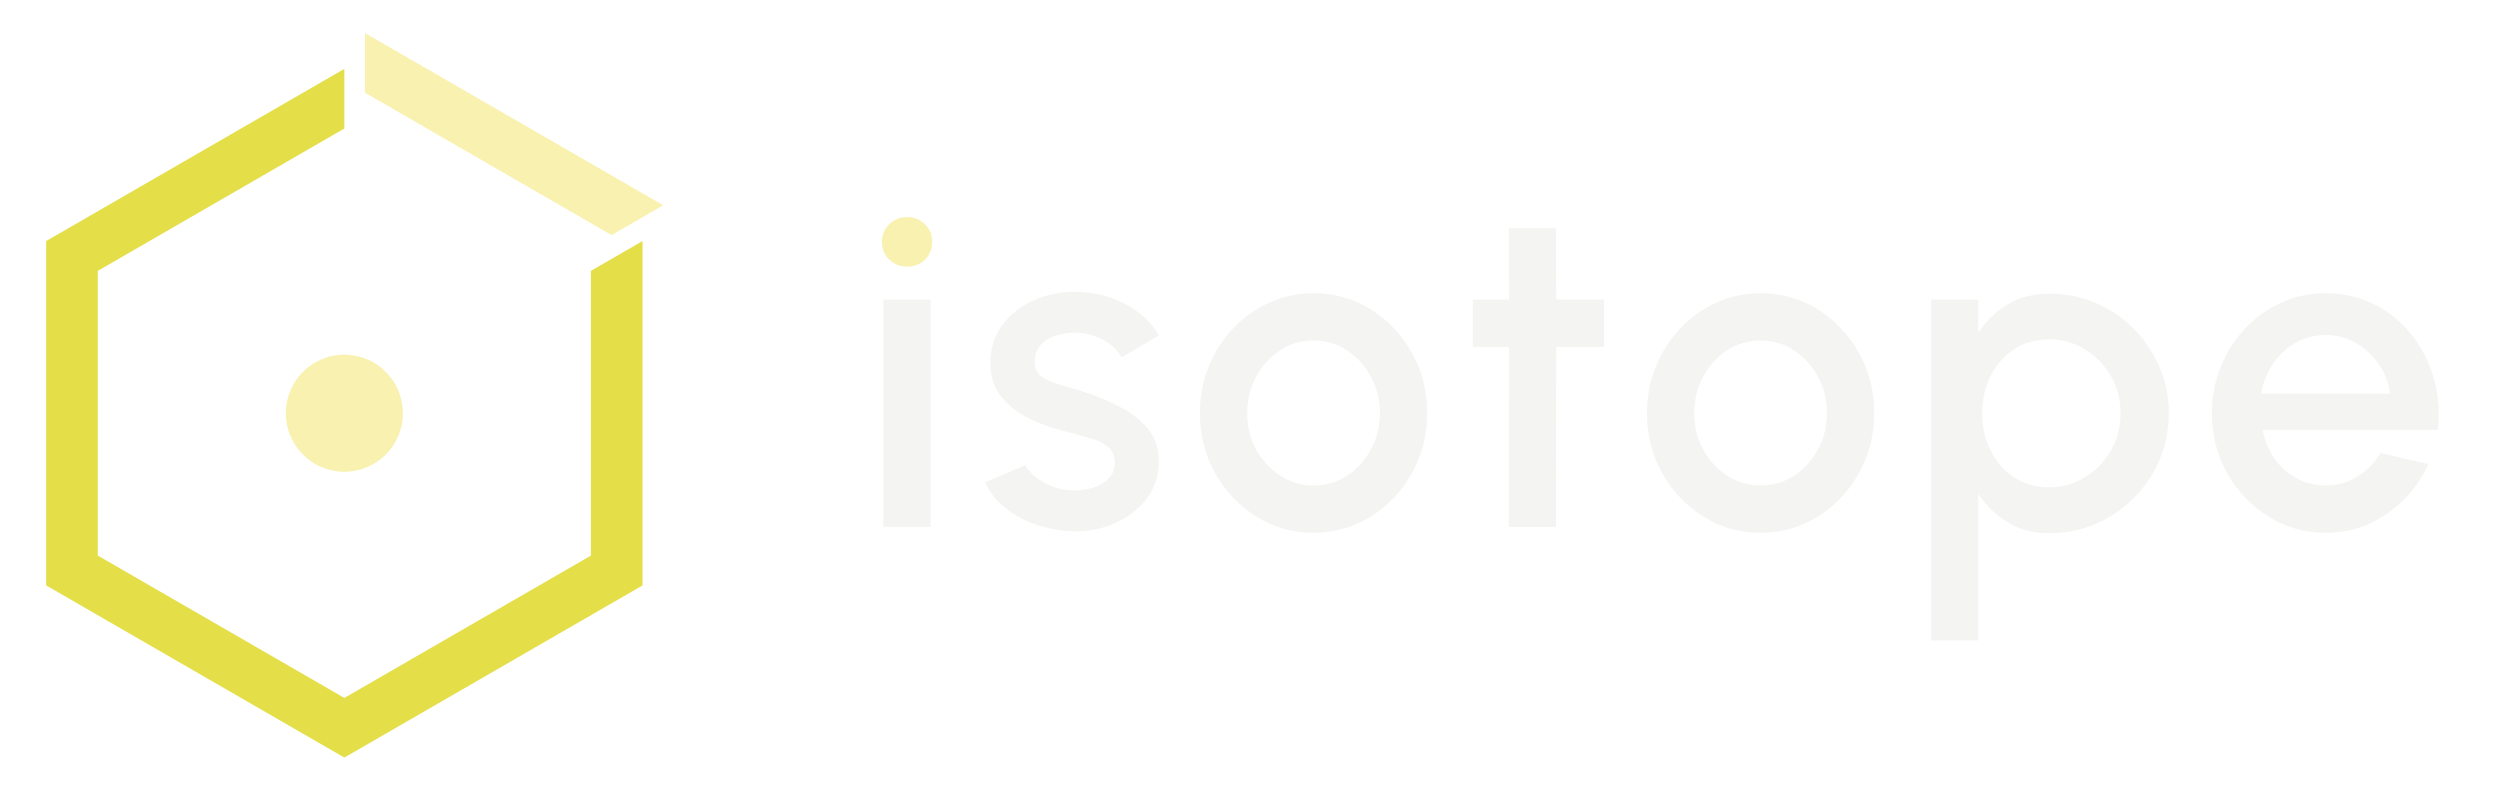
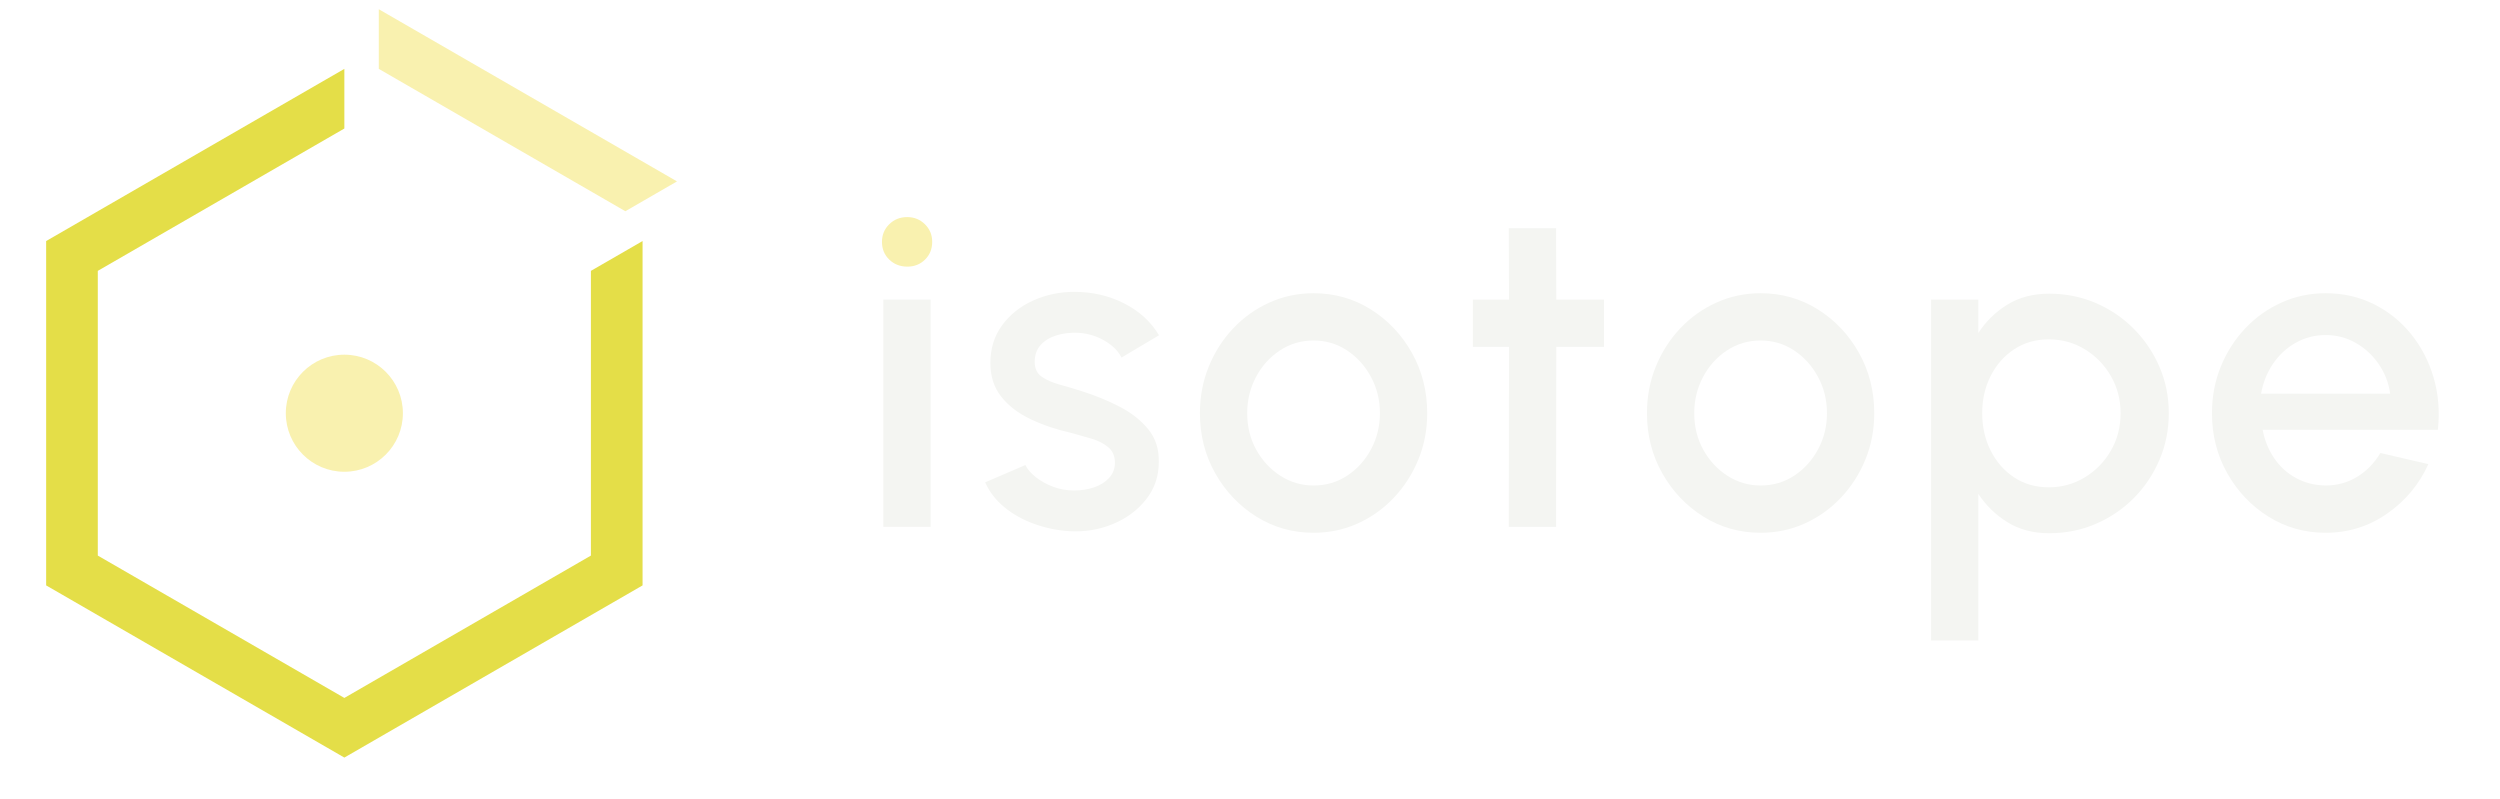
<svg xmlns="http://www.w3.org/2000/svg" viewBox="0 0 726 232">
  <path fill="#e4de48" d="M186.60 70.00L186.60 170.00L100.00 220.00L13.40 170.00L13.40 70.00L100.00 20.00L100.00 37.32L28.40 78.66L28.40 161.34L100.00 202.68L171.60 161.34L171.60 78.66Z" />
-   <path fill="#f9f1af" d="M106.00 9.61L192.60 59.61L177.60 68.27L106.00 26.93Z" />
+   <path fill="#f9f1af" d="M110.00 2.68L196.60 52.68L181.60 61.34L110.00 20.00Z" />
  <circle fill="#f9f1af" cx="100.00" cy="120.00" r="17.00" />
  <path fill="#f9f1af" d="M263.516 77.43Q260.348 77.43 258.236 75.384Q256.124 73.338 256.124 70.236Q256.124 67.2 258.236 65.121Q260.348 63.042 263.45 63.042Q266.486 63.042 268.598 65.121Q270.71 67.2 270.71 70.236Q270.71 73.338 268.631 75.384Q266.552 77.43 263.516 77.43Z" />
  <path fill="#f4f5f2" d="M256.52 87.0H270.248V153.0H256.52Z" />
  <path fill="#f4f5f2" d="M310.508 154.254Q305.294 153.924 300.344 152.142Q295.394 150.36 291.665 147.291Q287.936 144.222 286.088 140.064L297.77 135.048Q298.628 136.83 300.773 138.546Q302.918 140.262 305.822 141.351Q308.726 142.44 311.894 142.44Q314.996 142.44 317.669 141.549Q320.342 140.658 322.058 138.81Q323.774 136.962 323.774 134.388Q323.774 131.484 321.827 129.867Q319.88 128.25 316.976 127.392Q314.072 126.534 311.168 125.742Q304.7 124.29 299.321 121.749Q293.942 119.208 290.774 115.215Q287.606 111.222 287.606 105.414Q287.606 99.078 291.038 94.425Q294.47 89.772 300.047 87.264Q305.624 84.756 311.96 84.756Q319.88 84.756 326.48 88.122Q333.08 91.488 336.578 97.362L325.688 103.83Q324.698 101.85 322.718 100.266Q320.738 98.682 318.23 97.725Q315.722 96.768 313.016 96.636Q309.65 96.504 306.779 97.395Q303.908 98.286 302.192 100.2Q300.476 102.114 300.476 105.084Q300.476 107.988 302.522 109.407Q304.568 110.826 307.703 111.684Q310.838 112.542 314.138 113.598Q320.012 115.446 325.16 118.119Q330.308 120.792 333.476 124.686Q336.644 128.58 336.512 134.19Q336.512 140.394 332.783 145.08Q329.054 149.766 323.114 152.208Q317.174 154.65 310.508 154.254Z" />
  <path fill="#f4f5f2" d="M381.458 154.716Q372.35 154.716 364.859 150.03Q357.368 145.344 352.913 137.457Q348.458 129.57 348.458 120.0Q348.458 112.74 351.032 106.437Q353.606 100.134 358.127 95.349Q362.648 90.564 368.654 87.858Q374.66 85.152 381.458 85.152Q390.566 85.152 398.057 89.838Q405.548 94.524 410.003 102.444Q414.458 110.364 414.458 120.0Q414.458 127.194 411.884 133.464Q409.31 139.734 404.789 144.519Q400.268 149.304 394.295 152.01Q388.322 154.716 381.458 154.716ZM381.458 140.988Q386.936 140.988 391.292 138.084Q395.648 135.18 398.189 130.395Q400.73 125.61 400.73 120.0Q400.73 114.258 398.123 109.44Q395.516 104.622 391.16 101.751Q386.804 98.88 381.458 98.88Q376.046 98.88 371.657 101.784Q367.268 104.688 364.727 109.506Q362.186 114.324 362.186 120.0Q362.186 125.874 364.826 130.626Q367.466 135.378 371.855 138.183Q376.244 140.988 381.458 140.988Z" />
  <path fill="#f4f5f2" d="M465.806 100.728H451.946L451.88 153.0H438.152L438.218 100.728H427.724V87.0H438.218L438.152 66.276H451.88L451.946 87.0H465.806Z" />
  <path fill="#f4f5f2" d="M511.28 154.716Q502.172 154.716 494.681 150.03Q487.19 145.344 482.735 137.457Q478.28 129.57 478.28 120.0Q478.28 112.74 480.854 106.437Q483.428 100.134 487.949 95.349Q492.47 90.564 498.476 87.858Q504.482 85.152 511.28 85.152Q520.388 85.152 527.879 89.838Q535.37 94.524 539.825 102.444Q544.28 110.364 544.28 120.0Q544.28 127.194 541.706 133.464Q539.132 139.734 534.611 144.519Q530.09 149.304 524.117 152.01Q518.144 154.716 511.28 154.716ZM511.28 140.988Q516.758 140.988 521.114 138.084Q525.47 135.18 528.011 130.395Q530.552 125.61 530.552 120.0Q530.552 114.258 527.945 109.44Q525.338 104.622 520.982 101.751Q516.626 98.88 511.28 98.88Q505.868 98.88 501.479 101.784Q497.09 104.688 494.549 109.506Q492.008 114.324 492.008 120.0Q492.008 125.874 494.648 130.626Q497.288 135.378 501.677 138.183Q506.066 140.988 511.28 140.988Z" />
  <path fill="#f4f5f2" d="M574.508 186.0H560.78V87.0H574.508V96.702Q577.808 91.62 582.956 88.452Q588.104 85.284 595.1 85.284Q602.294 85.284 608.597 87.99Q614.9 90.696 619.652 95.481Q624.404 100.266 627.11 106.536Q629.816 112.806 629.816 120.0Q629.816 127.194 627.11 133.53Q624.404 139.866 619.652 144.651Q614.9 149.436 608.597 152.142Q602.294 154.848 595.1 154.848Q588.104 154.848 582.956 151.647Q577.808 148.446 574.508 143.43ZM594.968 98.55Q589.226 98.55 584.87 101.454Q580.514 104.358 578.072 109.209Q575.63 114.06 575.63 120.0Q575.63 125.94 578.072 130.824Q580.514 135.708 584.87 138.612Q589.226 141.516 594.968 141.516Q600.644 141.516 605.396 138.645Q610.148 135.774 612.986 130.89Q615.824 126.006 615.824 120.0Q615.824 114.126 613.019 109.242Q610.214 104.358 605.462 101.454Q600.71 98.55 594.968 98.55Z" />
  <path fill="#f4f5f2" d="M675.356 154.716Q666.248 154.716 658.757 150.03Q651.266 145.344 646.811 137.457Q642.356 129.57 642.356 120.0Q642.356 112.74 644.93 106.437Q647.504 100.134 652.025 95.349Q656.546 90.564 662.552 87.858Q668.558 85.152 675.356 85.152Q682.946 85.152 689.282 88.287Q695.618 91.422 700.106 96.933Q704.594 102.444 706.706 109.605Q708.818 116.766 707.96 124.818H657.074Q657.932 129.372 660.407 133.035Q662.882 136.698 666.743 138.81Q670.604 140.922 675.356 140.988Q680.372 140.988 684.497 138.48Q688.622 135.972 691.262 131.55L705.188 134.784Q701.228 143.562 693.242 149.139Q685.256 154.716 675.356 154.716ZM656.612 114.324H694.1Q693.44 109.572 690.767 105.711Q688.094 101.85 684.101 99.573Q680.108 97.296 675.356 97.296Q670.67 97.296 666.677 99.54Q662.684 101.784 660.077 105.645Q657.47 109.506 656.612 114.324Z" />
</svg>
